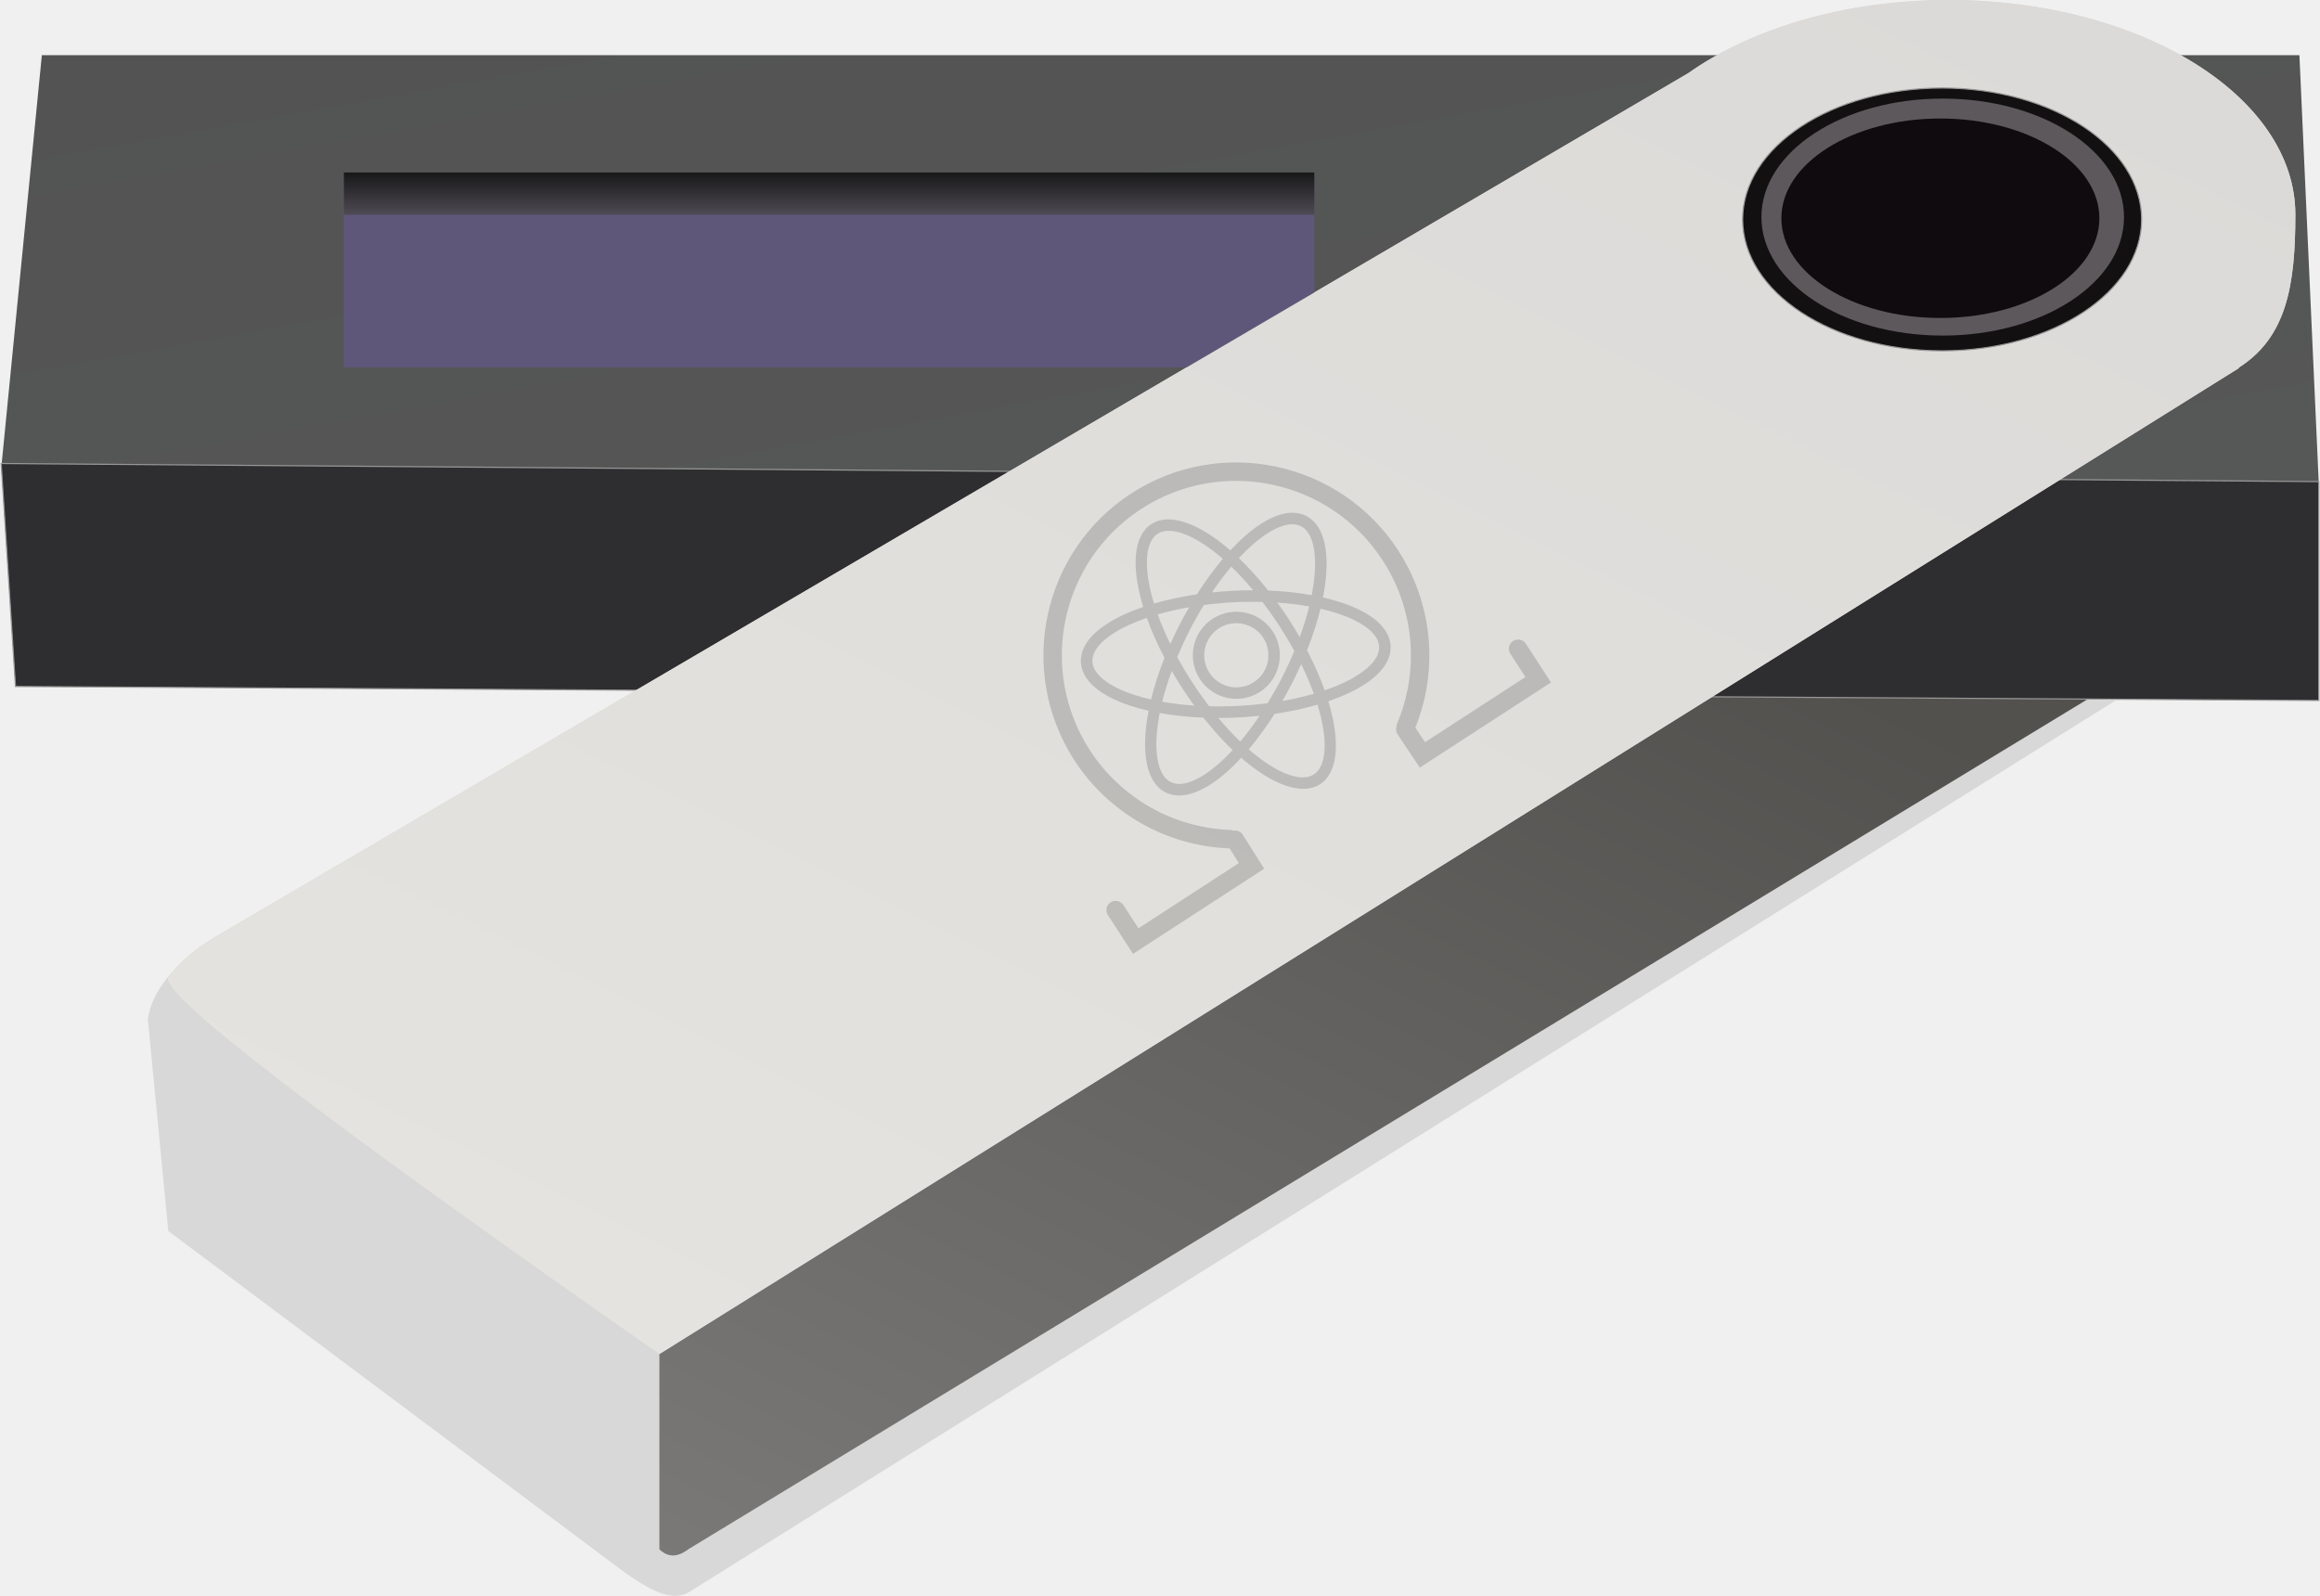
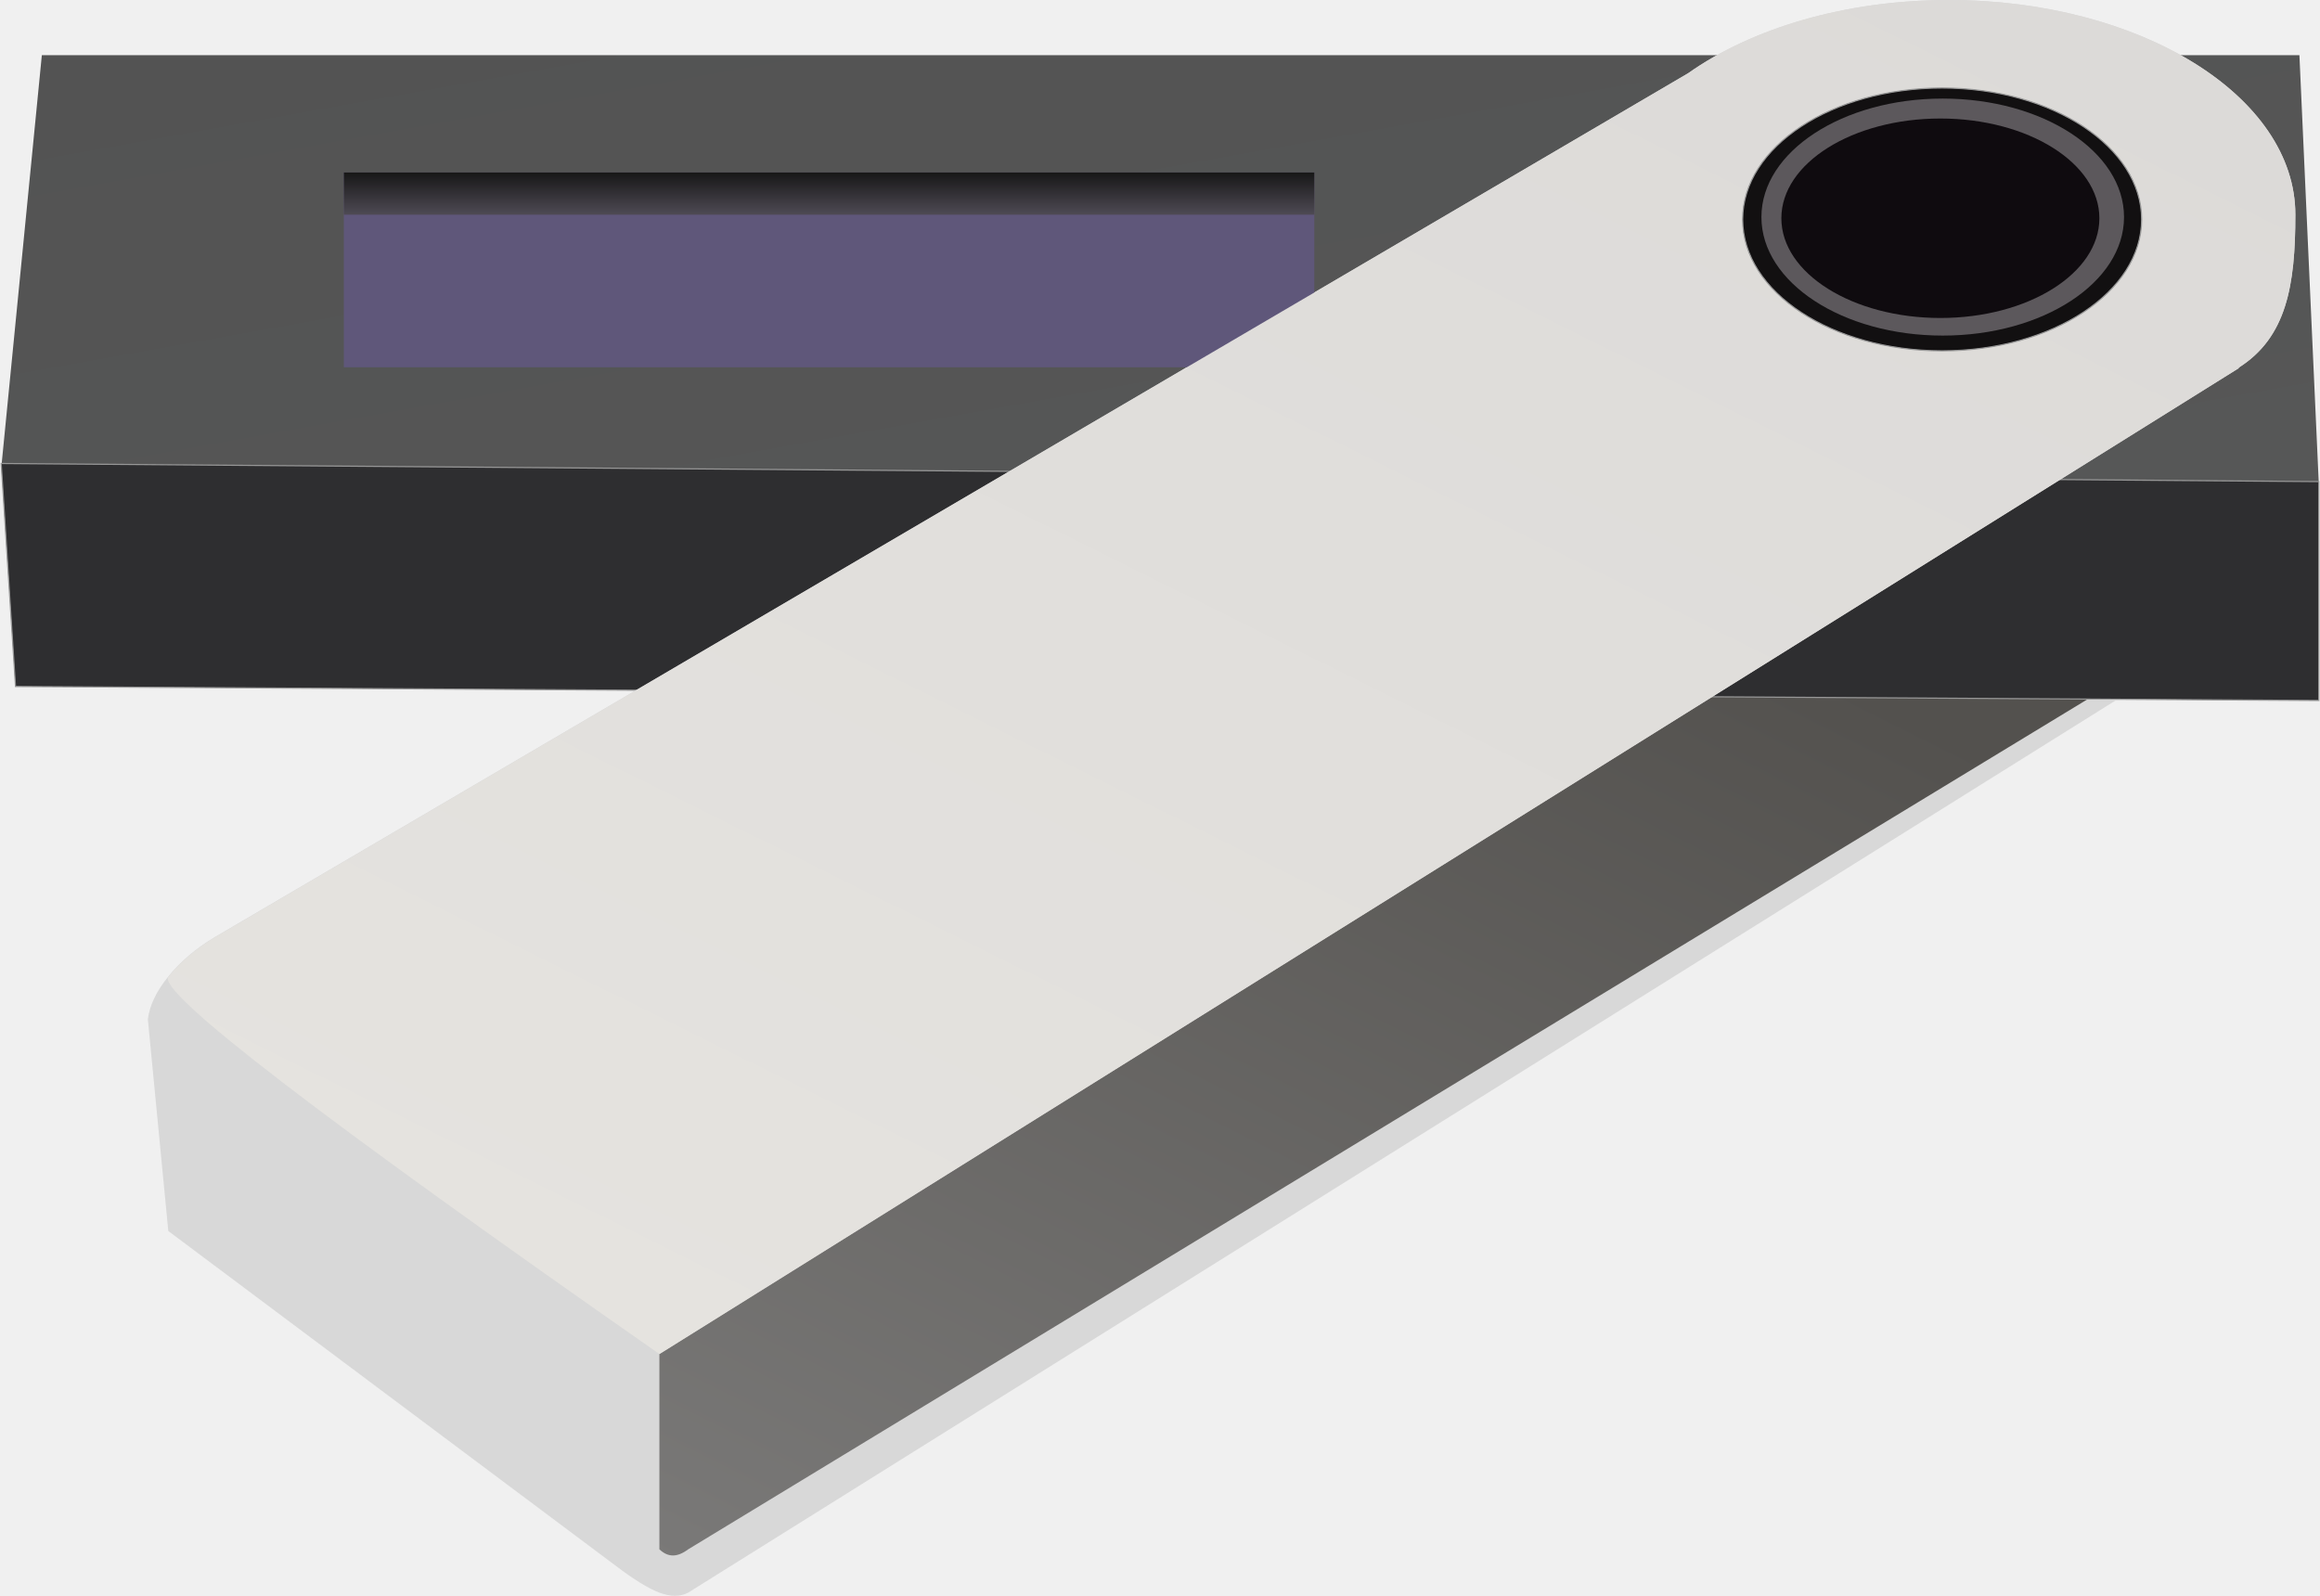
- <svg xmlns="http://www.w3.org/2000/svg" xmlns:xlink="http://www.w3.org/1999/xlink" width="100%" height="100%" viewBox="0 0 1977 1360" version="1.1">
+ <svg xmlns="http://www.w3.org/2000/svg" width="100%" height="100%" viewBox="0 0 1977 1360" version="1.1">
  <defs>
    <linearGradient x1="83.461%" y1="0%" x2="0%" y2="100%" id="linearGradient-1">
      <stop stop-color="#53514E" offset="0%" />
      <stop stop-color="#7A7978" offset="100%" />
    </linearGradient>
    <linearGradient x1="1.847%" y1="0%" x2="100%" y2="100%" id="linearGradient-2">
      <stop stop-color="#535353" offset="0%" />
      <stop stop-color="#565757" offset="100%" />
    </linearGradient>
    <linearGradient x1="50%" y1="0%" x2="50%" y2="100%" id="linearGradient-3">
      <stop stop-color="#171717" offset="0%" />
      <stop stop-color="#4E4A54" offset="100%" />
    </linearGradient>
    <linearGradient x1="89.242%" y1="0%" x2="15.912%" y2="95.183%" id="linearGradient-4">
      <stop stop-color="#DCDAD8" offset="0%" />
      <stop stop-color="#E5E3DF" offset="100%" />
    </linearGradient>
    <path d="M417.051,282.68 C421.392,282.68 424.915,286.207 424.915,290.553 L424.915,329.916 L291.632,329.874 L291.181,295.717 C291.14,293.334 292.251,291.245 293.929,289.776 C294.463,289.073 295.03,288.38 295.816,287.886 C336.815,260.164 361.268,214.083 361.268,164.548 C361.268,82.463 294.579,15.703 212.581,15.703 C130.583,15.703 63.895,82.463 63.895,164.548 C63.895,212.97 87.487,258.443 127.018,286.291 C127.836,286.858 128.455,287.603 128.979,288.38 C131.894,289.566 133.981,292.4 133.939,295.759 L133.488,329.916 L0.247,329.916 L0.247,290.553 C0.247,286.207 3.77,282.68 8.111,282.68 C12.452,282.68 15.975,286.207 15.975,290.553 L15.975,314.17 L117.969,314.17 L118.168,299.286 C118.084,299.244 118.042,299.244 117.969,299.202 C74.265,268.404 48.166,218.093 48.166,164.59 C48.166,73.845 121.933,0 212.581,0 C303.23,0 376.996,73.845 376.996,164.59 C376.996,218.345 350.866,268.446 306.994,299.244 L307.193,314.17 L409.187,314.17 L409.187,290.553 C409.187,286.207 412.71,282.68 417.051,282.68 Z" id="path-5" />
    <path d="M216.994,144.167 C234.542,165.909 239.985,185.182 232.317,198.423 C226.503,208.483 213.899,213.8 195.888,213.8 C185.854,213.8 174.394,212.13 162.115,209.041 C152.405,242.789 136.357,264.484 117.832,264.484 C99.323,264.484 83.259,242.789 73.561,209.041 C61.286,212.13 49.826,213.8 39.792,213.8 C21.761,213.8 9.177,208.483 3.362,198.423 C-5.884,182.397 4.863,157.672 29.247,132.41 C25.427,128.454 21.904,124.498 18.717,120.558 C1.181,98.827 -4.277,79.558 3.378,66.317 C9.193,56.257 21.777,50.94 39.808,50.94 C49.858,50.94 61.302,52.61 73.577,55.699 C83.287,21.951 99.338,0.252 117.864,0.252 C136.373,0.252 152.437,21.951 162.147,55.699 C174.41,52.61 185.865,50.94 195.904,50.94 C213.915,50.94 226.519,56.257 232.333,66.317 C239.985,79.558 234.542,98.815 216.994,120.558 C213.808,124.482 210.297,128.438 206.493,132.362 C210.297,136.286 213.824,140.227 216.994,144.167 Z M195.904,60.767 C186.641,60.767 176.017,62.314 164.621,65.19 C167.297,76.452 169.307,88.815 170.527,101.98 C181.183,109.524 190.94,117.42 199.49,125.471 C203.061,121.76 206.354,118.069 209.339,114.374 C223.922,96.296 229.21,80.563 223.811,71.231 C218.819,62.575 205.875,60.767 195.904,60.767 Z M139.96,170.624 C147.318,166.376 154.4,161.925 161.157,157.289 C161.763,149.329 162.087,141.018 162.087,132.346 C162.087,123.679 161.763,115.363 161.157,107.404 C154.416,102.799 147.334,98.333 139.976,94.084 C132.613,89.851 125.222,85.97 117.864,82.465 C110.501,85.97 103.111,89.835 95.752,94.084 C88.235,98.428 81.185,102.878 74.582,107.376 C73.997,115.332 73.656,123.663 73.656,132.346 C73.656,141.018 73.981,149.329 74.582,157.289 C81.308,161.894 88.389,166.36 95.752,170.608 C103.111,174.857 110.501,178.722 117.864,182.243 C125.207,178.738 132.613,174.857 139.96,170.624 Z M159.922,169.928 C155.049,173.097 150.026,176.171 144.876,179.138 C139.758,182.105 134.608,184.87 129.446,187.501 C138.257,191.271 146.919,194.424 155.251,196.955 C157.183,188.672 158.762,179.632 159.922,169.928 Z M106.282,187.512 C101.116,184.886 95.954,182.105 90.836,179.154 C85.686,176.186 80.674,173.097 75.806,169.944 C76.965,179.648 78.541,188.687 80.473,196.971 C88.809,194.435 97.466,191.271 106.282,187.512 Z M64.271,149.903 C63.974,144.167 63.804,138.328 63.792,132.346 C63.792,126.349 63.962,120.478 64.271,114.73 C56.429,120.585 49.395,126.476 43.18,132.283 C49.549,138.264 56.631,144.167 64.271,149.903 Z M75.79,94.796 C80.627,91.659 85.638,88.57 90.82,85.571 C95.954,82.62 101.1,79.839 106.266,77.212 C97.45,73.454 88.793,70.289 80.461,67.769 C78.525,76.053 76.95,85.092 75.79,94.796 Z M129.446,77.212 C134.592,79.839 139.758,82.62 144.892,85.571 C150.042,88.538 155.049,91.628 159.922,94.78 C158.762,85.076 157.167,76.037 155.251,67.753 C146.919,70.289 138.257,73.454 129.446,77.212 Z M171.457,114.821 C171.75,120.558 171.92,126.397 171.92,132.362 C171.92,138.328 171.75,144.167 171.457,149.903 C179.065,144.198 186.115,138.312 192.468,132.362 C186.115,126.412 179.065,120.542 171.457,114.821 Z M117.864,10.099 C104.967,10.099 91.544,28.008 82.919,58.279 C94.157,61.665 105.941,66.163 117.864,71.63 C129.783,66.163 141.567,61.665 152.809,58.279 C144.179,28.008 130.744,10.099 117.864,10.099 Z M11.897,71.231 C6.517,80.563 11.79,96.296 26.369,114.374 C29.353,118.069 32.647,121.776 36.237,125.487 C44.665,117.543 54.375,109.631 65.181,101.98 C66.42,88.799 68.415,76.437 71.087,65.19 C59.691,62.314 49.07,60.767 39.808,60.767 C29.832,60.767 16.892,62.591 11.897,71.231 Z M39.808,203.957 C49.07,203.957 59.691,202.395 71.103,199.55 C68.427,188.288 66.42,175.925 65.197,162.76 C54.513,155.2 44.74,147.26 36.158,139.194 C14.264,161.799 5.464,182.354 11.897,193.51 C16.892,202.15 29.832,203.957 39.808,203.957 Z M117.864,254.626 C130.744,254.626 144.163,236.717 152.809,206.446 C141.567,203.075 129.783,198.577 117.864,193.106 C105.941,198.577 94.157,203.075 82.919,206.458 C91.544,236.717 104.983,254.626 117.864,254.626 Z M223.811,193.494 C229.21,184.162 223.938,168.429 209.339,150.35 C206.354,146.655 203.061,142.948 199.49,139.253 C190.94,147.288 181.183,155.2 170.527,162.744 C169.292,175.91 167.297,188.272 164.621,199.535 C176.017,202.411 186.641,203.957 195.904,203.957 C205.875,203.957 218.819,202.134 223.811,193.494 Z" id="path-7" />
    <path d="M37.365,0.251 C57.833,0.251 74.479,16.896 74.479,37.362 C74.479,57.844 57.833,74.489 37.365,74.489 C16.897,74.489 0.25,57.829 0.25,37.362 C0.25,16.896 16.897,0.251 37.365,0.251 Z M37.365,64.718 C52.448,64.718 64.707,52.444 64.722,37.362 C64.722,22.28 52.448,10.007 37.365,10.007 C22.282,10.007 10.007,22.28 10.007,37.362 C10.007,52.444 22.282,64.718 37.365,64.718 Z" id="path-9" />
  </defs>
  <g id="Page-1" stroke="none" stroke-width="1" fill="none" fill-rule="evenodd">
    <g id="Group" transform="translate(1, 0)">
      <path d="M556,1153.891 L556,1321.659 C560.309,1327.22 565.151,1330 570.525,1330 C575.899,1330 582.327,1327.22 589.809,1321.659 L1793,589 L1462.297,589 L556,1153.891 Z" id="Path-4" stroke="#979797" fill="url(#linearGradient-1)" />
      <polygon id="Path" fill="url(#linearGradient-2)" points="0 399.49 1975 413 1958.455 47 34.659 47">
      </polygon>
      <polygon id="Path-2" stroke="#979797" fill="#2E2E30" points="0 395 12.198 585.053 1975 597 1975 410.441" />
      <path d="M1437.563,62.408 C1491.685,24.154 1571.149,0 1659.722,0 C1822.799,0 1955,81.881 1955,182.887 C1955,243.302 1947.491,287.572 1906.559,313.396 L1906.944,313.628 L560.909,1153.771 L560.909,1320.396 C564.594,1323.887 568.439,1325.632 572.445,1325.632 C576.451,1325.632 580.783,1323.887 585.441,1320.396 L1777.39,596.246 L1803.006,596.246 L585.441,1357.311 C578.619,1360.896 570.441,1360.896 560.909,1357.311 C551.376,1353.726 538.687,1345.879 522.841,1333.769 L142.417,1049.119 L125,868.721 C126.417,856.98 132.223,844.815 142.417,832.225 C152.612,819.635 165.637,808.545 181.494,798.953 L1437.563,62.408 Z" id="Combined-Shape" fill="#D8D8D8" />
      <polygon id="Path-5" fill="#5F577A" points="292 147 292 313 968.032 313 1119 313 1119 147" />
      <polygon id="Path-5" fill="url(#linearGradient-3)" points="292 147 292 183 968.032 183 1119 183 1119 147">
      </polygon>
      <path d="M1437.593,62.42 C1491.711,24.159 1571.171,0 1659.738,0 C1822.807,0 1955,81.898 1955,182.923 C1955,243.351 1947.492,287.629 1906.561,313.458 L1906.946,313.69 L560.989,1154 C271.816,952.186 132.327,844.983 142.521,832.39 C152.715,819.798 165.74,808.705 181.596,799.112 L1437.593,62.42 Z" id="Combined-Shape" fill="url(#linearGradient-4)" />
      <ellipse id="Oval" stroke="#979797" fill="#121011" cx="1654" cy="187" rx="170" ry="112" />
      <ellipse id="Oval" fill="#5C585C" cx="1654.5" cy="185" rx="154.5" ry="101" />
      <ellipse id="Oval" fill="#0F0B0F" cx="1652.5" cy="186" rx="135.5" ry="85" />
    </g>
-     <g id="Black-on-white" opacity="0.164" transform="translate(1053.775, 558.8081) rotate(-33) translate(-1053.775, -558.8081) translate(840.7746, 393.3081)">
-       <g id="Group-4" transform="translate(0.36207, 0.632158)">
-         <mask id="mask-6" fill="white">
-           <use xlink:href="#path-5" />
-         </mask>
-         <g id="Clip-3" />
-         <polygon id="Fill-2" fill="#000000" mask="url(#mask-6)" points="-9.426 -9.649 434.588 -9.649 434.588 339.565 -9.426 339.565">
-         </polygon>
-       </g>
-       <g id="Group-7" transform="translate(95.28634, 31.609)">
-         <mask id="mask-8" fill="white">
-           <use xlink:href="#path-7" />
-         </mask>
-         <g id="Clip-6" />
-         <polygon id="Fill-5" fill="#000000" mask="url(#mask-8)" points="-9.69 -9.413 245.402 -9.413 245.402 274.15 -9.69 274.15">
-         </polygon>
-       </g>
-       <g id="Group-10" transform="translate(175.6417, 127.7176)">
-         <mask id="mask-10" fill="white">
-           <use xlink:href="#path-9" />
-         </mask>
-         <g id="Clip-9" />
-         <polygon id="Fill-8" fill="#000000" mask="url(#mask-10)" points="-9.365 -9.346 84.095 -9.346 84.095 84.086 -9.365 84.086" />
-       </g>
-     </g>
  </g>
</svg>
